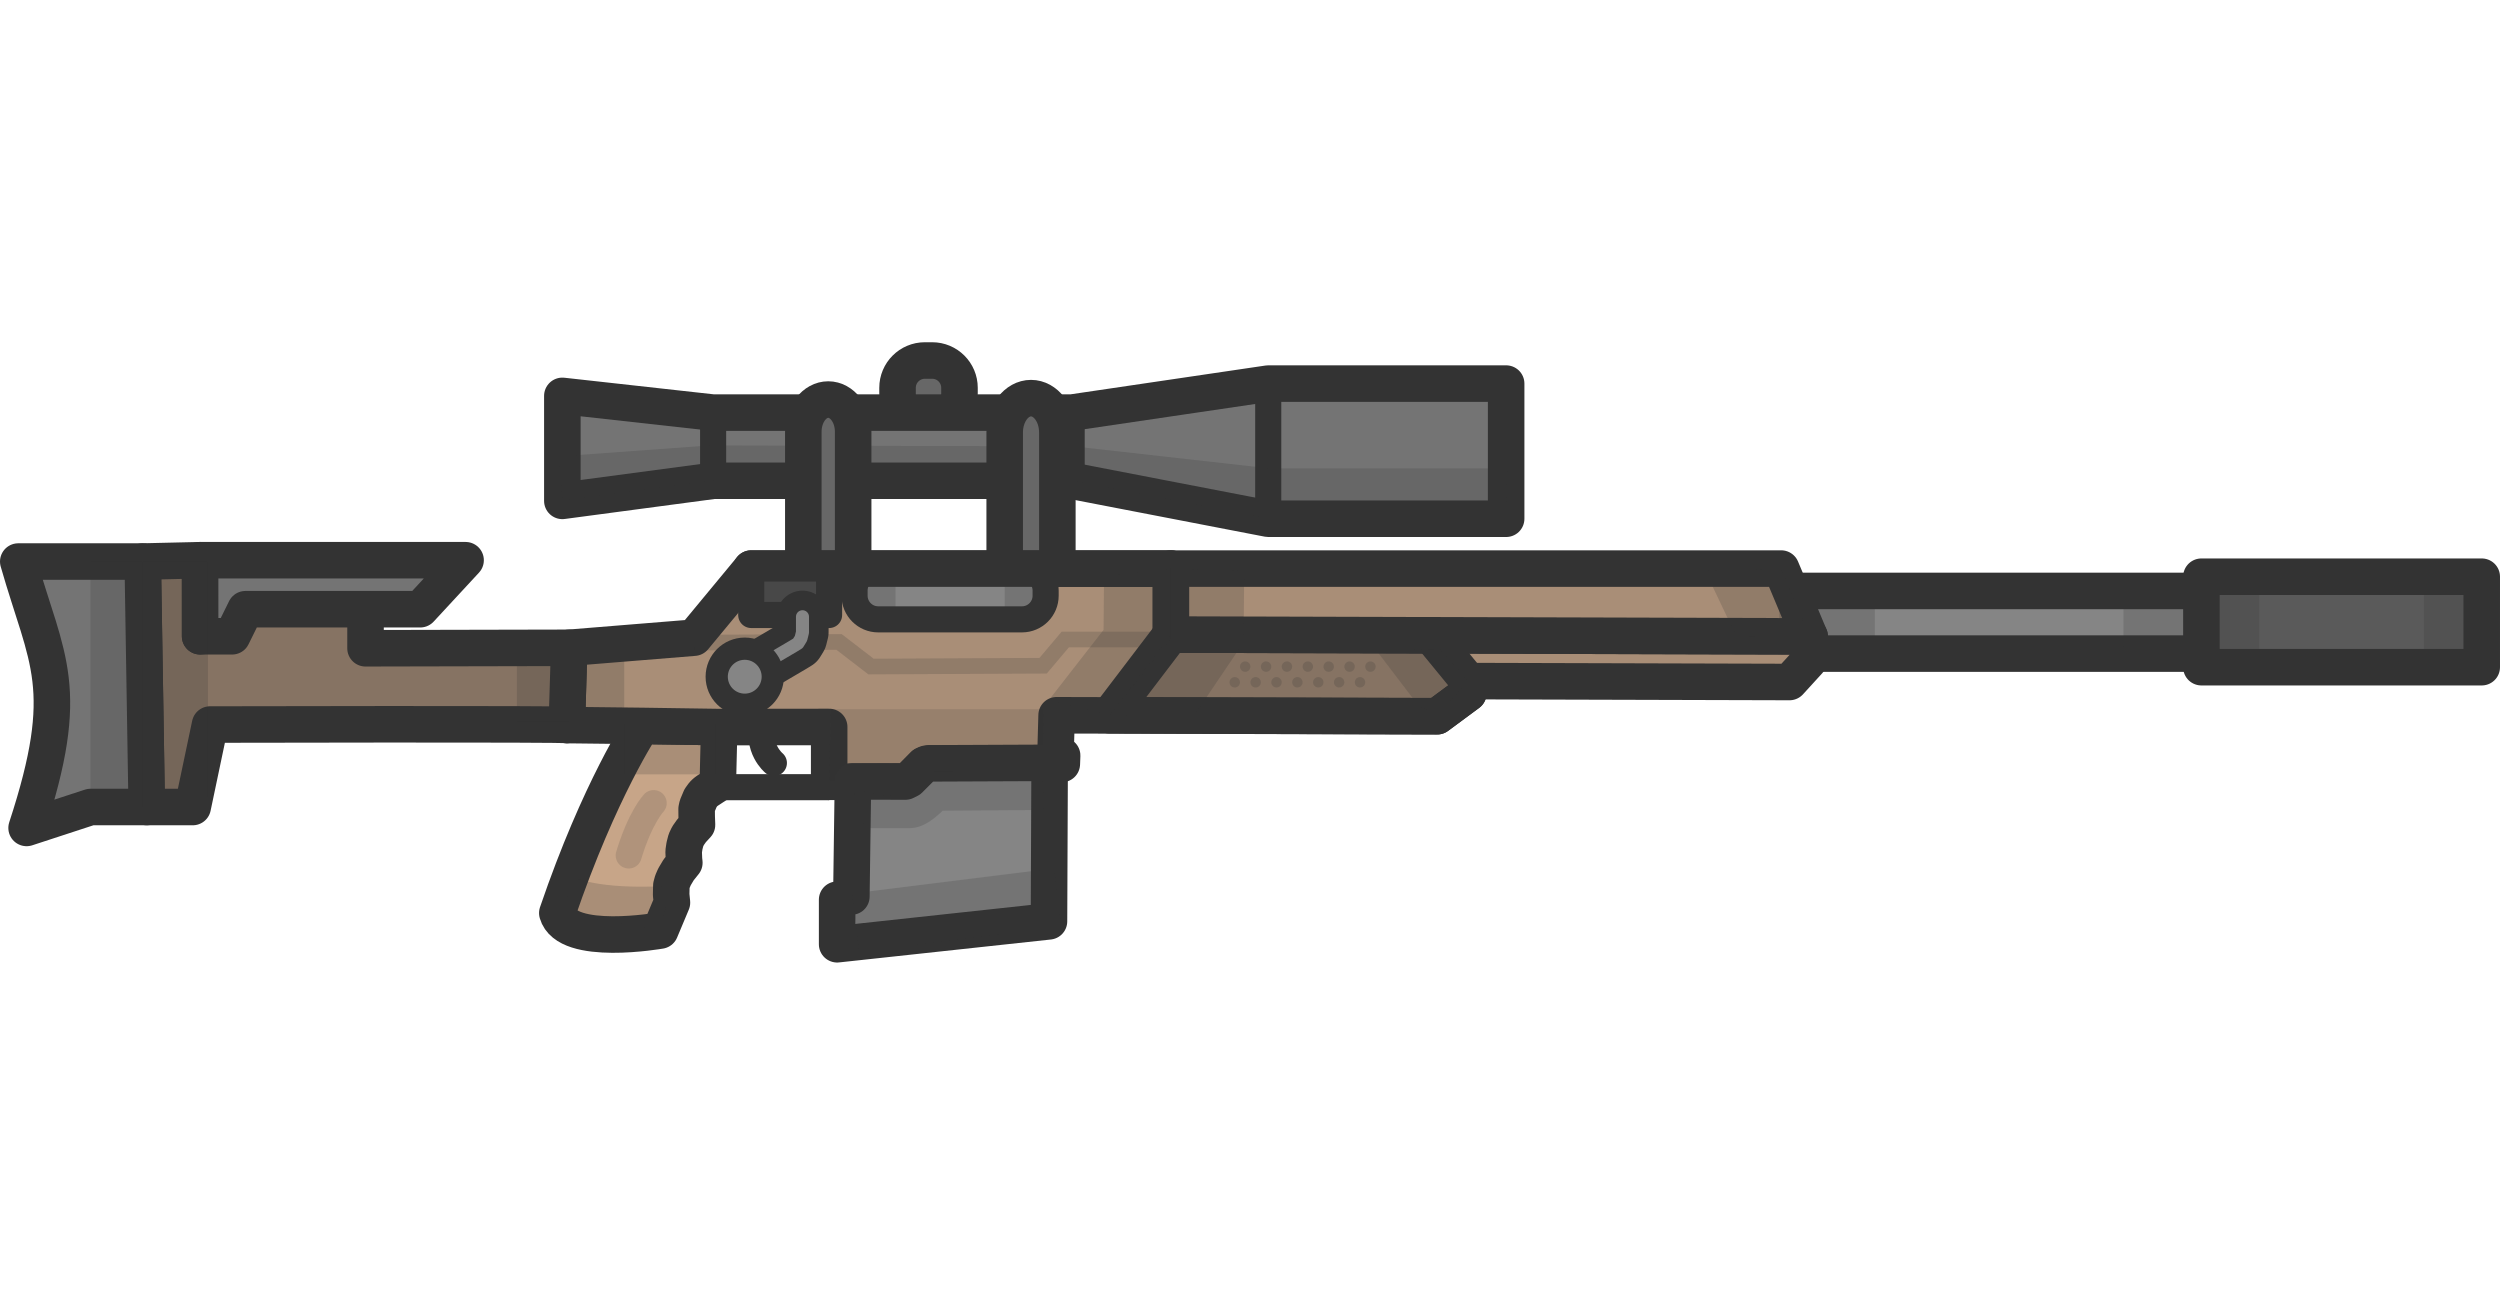
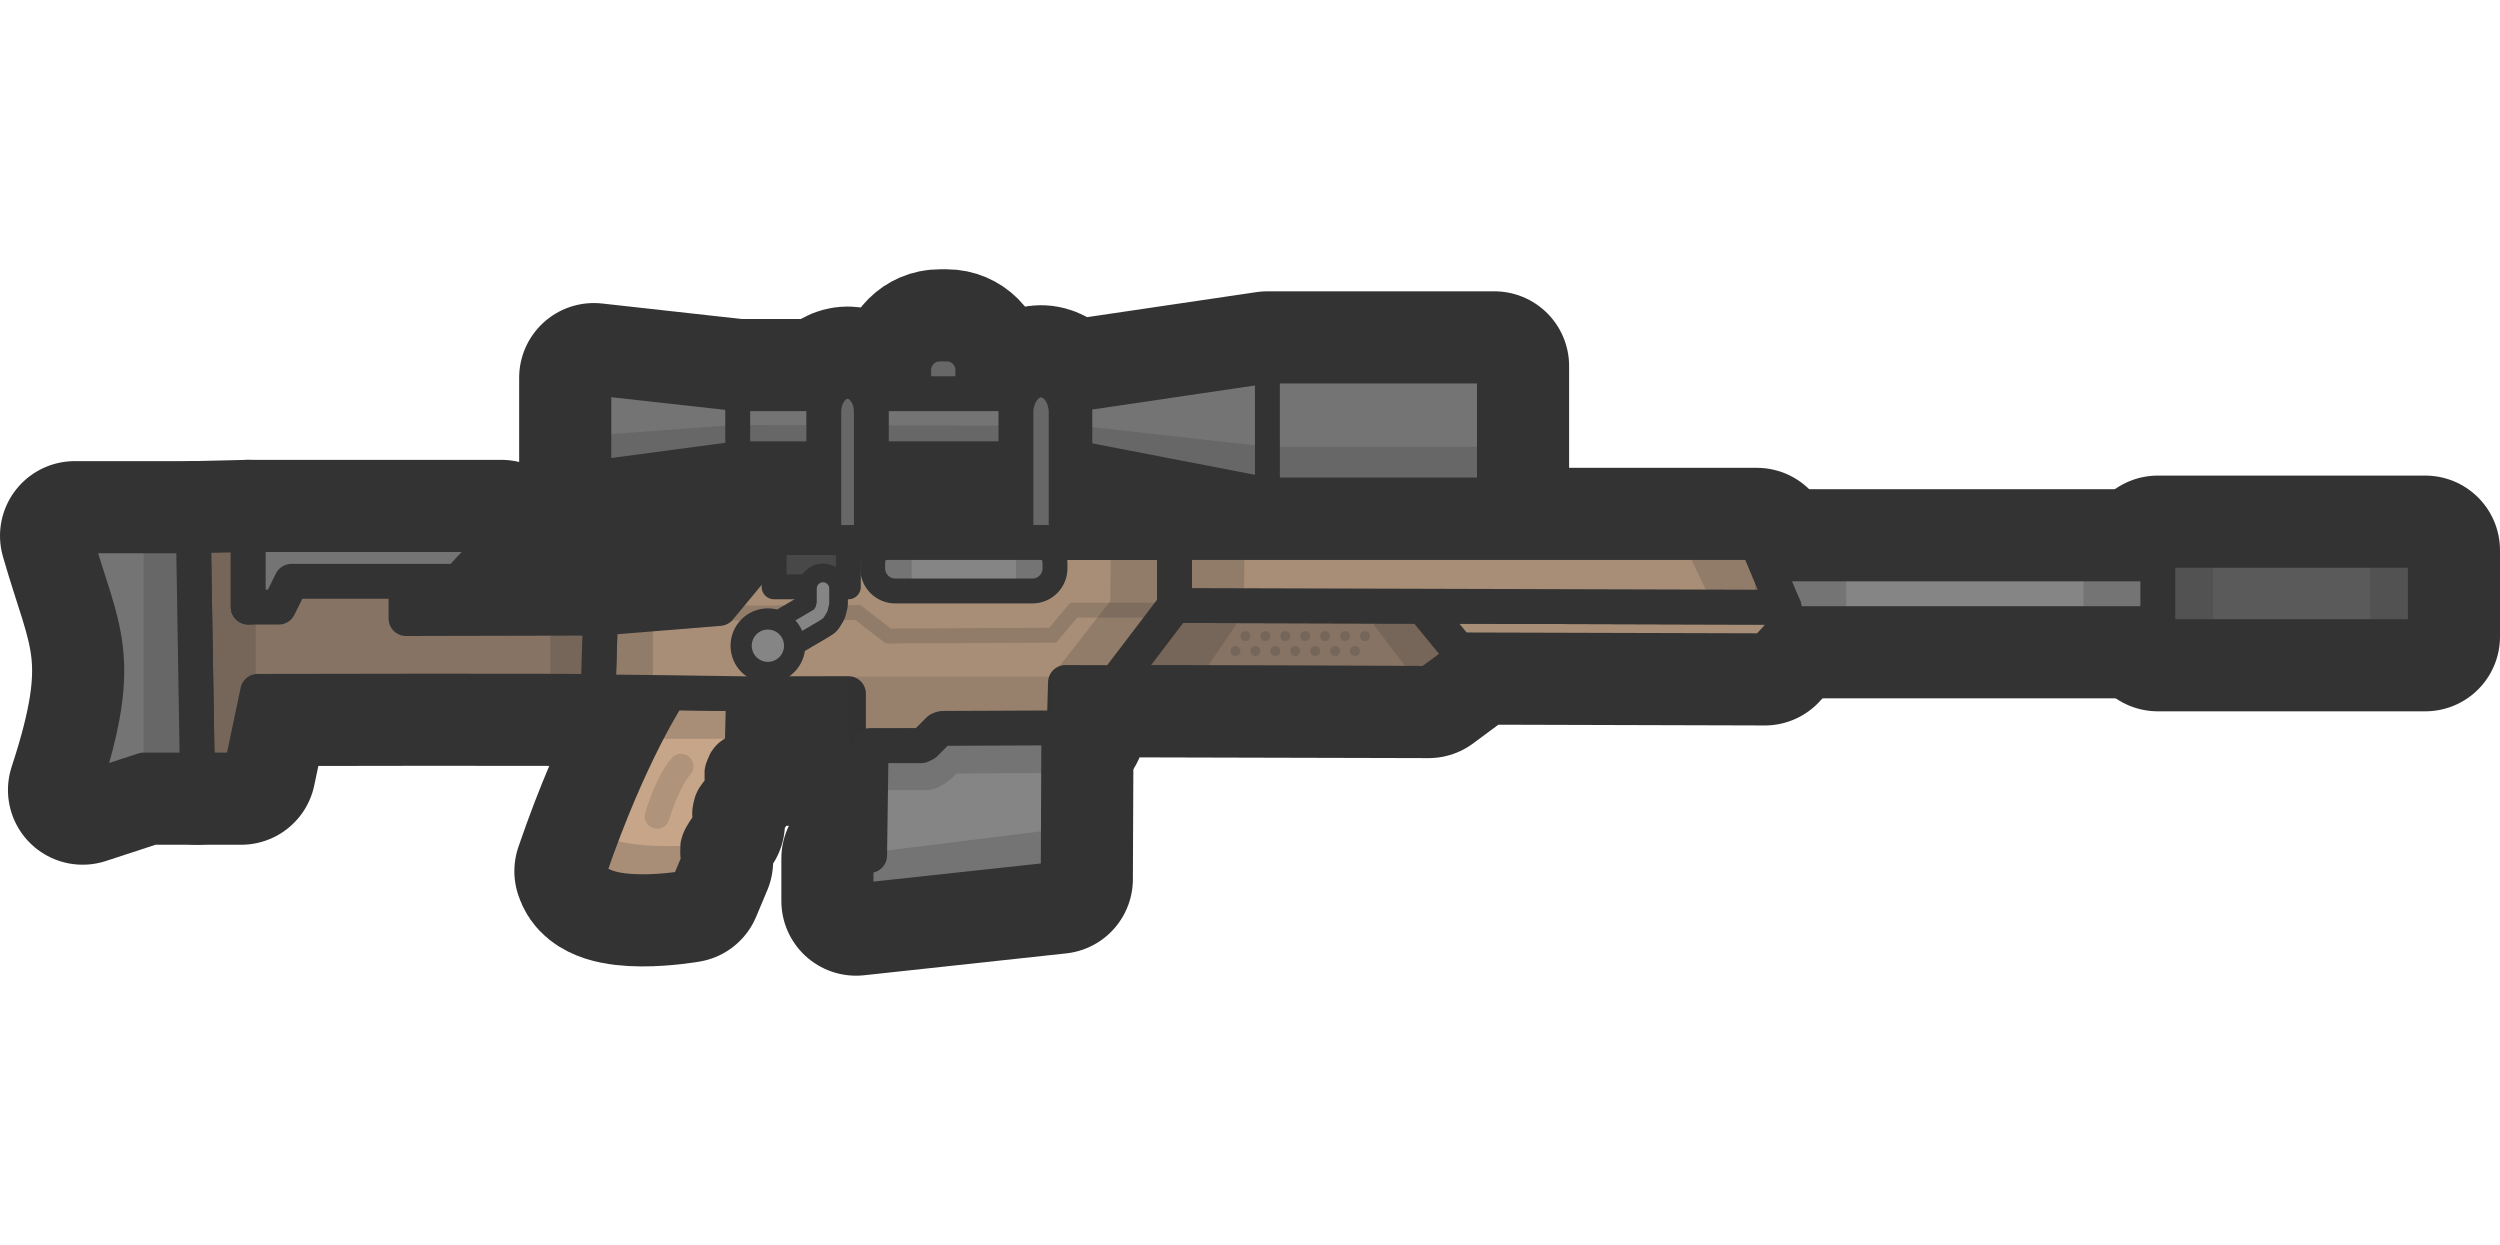
- <svg xmlns="http://www.w3.org/2000/svg" width="479.015mm" height="250mm" viewBox="0 0 479.015 250" version="1.1" id="svg16731">
+ <svg xmlns="http://www.w3.org/2000/svg" width="502.015mm" height="250mm" viewBox="0 0 502.015 250" version="1.1" id="svg16731">
  <defs id="defs16728" />
  <g id="layer1">
-     <g id="g8964" transform="translate(-7.413324,-0.2704644)">
-       <rect style="fill:#676767;fill-opacity:1;fill-rule:evenodd;stroke:#333333;stroke-width:7;stroke-linecap:round;stroke-linejoin:round;stroke-miterlimit:4;stroke-dasharray:none;stroke-dashoffset:188.976;stroke-opacity:1" id="rect51624" width="11.871" height="11.522" x="179.387" y="69.345" ry="5.237" />
-       <path style="fill:#747474;fill-opacity:1;stroke:#333333;stroke-width:7;stroke-linecap:butt;stroke-linejoin:round;stroke-miterlimit:4;stroke-dasharray:none;stroke-opacity:1" d="m 115.162,96.24 28.891,-3.852 h 68.697 l 37.666,7.276 h 45.584 v -25.895 h -45.584 l -37.666,5.564 H 144.053 L 115.162,76.123 Z" id="path47937" />
-       <path style="fill:none;stroke:#333333;stroke-width:5;stroke-linecap:butt;stroke-linejoin:miter;stroke-miterlimit:4;stroke-dasharray:none;stroke-opacity:1" d="M 144.053,92.388 V 79.333" id="path50700" />
-       <path style="fill:none;stroke:#333333;stroke-width:5;stroke-linecap:butt;stroke-linejoin:miter;stroke-miterlimit:4;stroke-dasharray:none;stroke-opacity:1" d="M 212.75,79.333 V 92.388" id="path50801" />
-       <path style="fill:none;stroke:#333333;stroke-width:5;stroke-linecap:butt;stroke-linejoin:miter;stroke-miterlimit:4;stroke-dasharray:none;stroke-opacity:1" d="M 250.416,73.769 V 99.664" id="path50902" />
-       <path style="fill:#333333;fill-opacity:0.2;stroke:#000000;stroke-width:0;stroke-linecap:butt;stroke-linejoin:miter;stroke-miterlimit:4;stroke-dasharray:none;stroke-opacity:1" d="M 296,99.664 296.226,90 H 250.518 l -37.446,-4.209 -69.618,-0.176 -29.007,2.11 0.715,8.515 28.891,-3.852 h 68.697 l 37.666,7.276 z" id="path51322" />
-       <rect style="fill:#676767;fill-opacity:1;fill-rule:evenodd;stroke:#333333;stroke-width:7;stroke-linecap:round;stroke-linejoin:round;stroke-miterlimit:4;stroke-dasharray:none;stroke-dashoffset:188.976;stroke-opacity:1" id="rect53215" width="9.552" height="39.62" x="161.333" y="76.826" ry="6.179" />
-       <rect style="fill:#676767;fill-opacity:1;fill-rule:evenodd;stroke:#333333;stroke-width:7;stroke-linecap:round;stroke-linejoin:round;stroke-miterlimit:4;stroke-dasharray:none;stroke-dashoffset:188.976;stroke-opacity:1" id="rect53215-8" width="10.09" height="42.148" x="199.918" y="76.557" ry="6.574" />
-       <rect style="fill:#858585;fill-opacity:1;fill-rule:evenodd;stroke:#333333;stroke-width:7;stroke-linecap:round;stroke-linejoin:round;stroke-miterlimit:4;stroke-dasharray:none;stroke-dashoffset:188.976;stroke-opacity:1" id="rect26675" width="133" height="12" x="348.333" y="113.5" />
-       <path style="fill:#c7a588;fill-opacity:1;stroke:#333333;stroke-width:7;stroke-linecap:butt;stroke-linejoin:round;stroke-miterlimit:4;stroke-dasharray:none;stroke-opacity:1" d="m 114.198,175.211 c 8.12,-23.776 16.241,-35.847 16.241,-35.847 l 14.778,0.219 -0.267,10.889 -2.001,1.315 -0.424,0.321 -0.365,0.365 -0.526,0.73 -0.614,1.461 -0.131,0.614 0.015,1.49 0.058,1.549 -1.023,1.11 -0.701,0.993 -0.394,0.833 -0.278,1.081 -0.161,1.081 0.058,1.505 0.073,0.657 -1.096,1.373 -0.794,1.334 -0.374,0.86 -0.224,0.823 -0.037,1.72 0.15,1.533 -2.244,5.348 c 0,0 -17.906,3.162 -19.719,-3.358 z" id="path16837" />
-       <path style="fill:#a98e77;fill-opacity:1;stroke:#333333;stroke-width:7;stroke-linecap:butt;stroke-linejoin:round;stroke-miterlimit:4;stroke-dasharray:none;stroke-opacity:1" d="m 130.439,139.364 -14.417,-0.168 0.449,-14.802 23.922,-1.944 10.961,-13.238 h 80.418 v 12.642 l 122.382,0.351 -0.176,4.704 -3.687,4.038 -61.538,-0.176 4.6e-4,2.317 -5.968,4.417 -72.919,-0.186 -0.186,6.602 1.243,1.119 -0.062,1.616 -25.301,-0.124 -0.622,0.062 -0.497,0.249 -1.989,2.051 -0.808,0.746 -0.746,0.373 -14.609,0.062 V 139.559 l -21.072,0.025 z" id="path17129" />
-       <path style="fill:#333333;fill-opacity:0.3;stroke:#333333;stroke-width:7;stroke-linecap:butt;stroke-linejoin:round;stroke-miterlimit:4;stroke-dasharray:none;stroke-opacity:1" d="M 231.771,121.855 220,137.321 l 62.785,0.186 5.968,-4.417 v -2.317 l -7.287,-8.886 z" id="path17706" />
-       <rect style="fill:#858585;fill-opacity:1;fill-rule:evenodd;stroke:#333333;stroke-width:5;stroke-linecap:round;stroke-linejoin:round;stroke-miterlimit:4;stroke-dasharray:none;stroke-dashoffset:188.976;stroke-opacity:1" id="rect18065" width="36.609" height="10.041" x="171.153" y="108.902" ry="4.534" />
-       <path style="fill:none;stroke:#333333;stroke-width:7;stroke-linecap:round;stroke-linejoin:round;stroke-miterlimit:4;stroke-dasharray:none;stroke-opacity:1" d="m 151.353,109.213 h 80.418" id="path18232" />
-       <path style="fill:none;stroke:#333333;stroke-width:5;stroke-linecap:butt;stroke-linejoin:miter;stroke-miterlimit:4;stroke-dasharray:none;stroke-opacity:1" d="M 144.95,151.1 166.289,151.1" id="path19237" />
-       <path style="fill:#333333;fill-opacity:0.15;stroke:#000000;stroke-width:0;stroke-linecap:butt;stroke-linejoin:miter;stroke-miterlimit:4;stroke-dasharray:none;stroke-opacity:1" d="m 166.568,136.17 40.8,10e-6 -0.157,10.503 -22.77,0.171 -3.543,3.17 -14.609,0.062 z" id="path20039" />
-       <rect style="fill:#484848;fill-opacity:1;fill-rule:evenodd;stroke:#333333;stroke-width:5;stroke-linecap:round;stroke-linejoin:round;stroke-miterlimit:4;stroke-dasharray:none;stroke-dashoffset:188.976;stroke-opacity:1" id="rect20292" width="14.918" height="8.895" x="151.353" y="109.213" ry="0" />
-       <path style="fill:none;stroke:#333333;stroke-width:3;stroke-linecap:butt;stroke-linejoin:miter;stroke-miterlimit:4;stroke-dasharray:none;stroke-opacity:0.2" d="m 140.393,123.395 27.79,-0.122 6.124,4.711 32.977,-0.157 4.24,-5.025 20.247,-0.002" id="path21055" />
-       <path style="fill:none;stroke:#333333;stroke-width:10;stroke-linecap:round;stroke-linejoin:round;stroke-miterlimit:4;stroke-dasharray:none;stroke-opacity:1" d="m 161.174,118.442 v 2.985 l -0.291,1.165 -0.582,0.946 -0.946,0.582 -8.299,4.877" id="path19643" />
-       <path style="fill:none;fill-opacity:1;stroke:#858585;stroke-width:2.5;stroke-linecap:round;stroke-linejoin:round;stroke-miterlimit:4;stroke-dasharray:none;stroke-opacity:1" d="m 161.174,118.442 v 2.985 l -0.291,1.165 -0.582,0.946 -0.946,0.582 -8.299,4.877" id="path19643-6" />
-       <ellipse style="fill:#858585;fill-opacity:1;fill-rule:evenodd;stroke:#333333;stroke-width:4.259;stroke-linecap:round;stroke-linejoin:round;stroke-miterlimit:4;stroke-dasharray:none;stroke-dashoffset:188.976;stroke-opacity:1" id="path20594" cx="150.11" cy="129.933" rx="5.371" ry="5.371" />
-       <path style="fill:#a98e77;fill-opacity:1;stroke:#333333;stroke-width:7;stroke-linecap:butt;stroke-linejoin:round;stroke-miterlimit:4;stroke-dasharray:none;stroke-opacity:1" d="m 231.771,109.213 116.928,-3.1e-4 5.454,12.994 -122.382,-0.351 z" id="path21545" />
-       <path style="fill:#858585;fill-opacity:1;stroke:#333333;stroke-width:7;stroke-linecap:butt;stroke-linejoin:round;stroke-miterlimit:4;stroke-dasharray:none;stroke-opacity:1" d="m 170.843,150 -0.303,22.055 -2.726,0.606 v 8.535 l 40.59,-4.392 0.127,-30.371 -22.971,0.101 -1.119,0.311 -2.797,2.797 -0.746,0.373 z" id="path24105" />
-       <rect style="fill:#333333;fill-opacity:0.2;fill-rule:evenodd;stroke:#333333;stroke-width:0;stroke-linecap:round;stroke-linejoin:round;stroke-miterlimit:4;stroke-dasharray:none;stroke-dashoffset:188.976;stroke-opacity:1" id="rect25521" width="10.554" height="14.534" x="116.47" y="124.395" />
-       <path style="fill:#333333;fill-opacity:0.2;stroke:#000000;stroke-width:0;stroke-linecap:butt;stroke-linejoin:miter;stroke-miterlimit:4;stroke-dasharray:none;stroke-opacity:1" d="m 231.771,109.213 v 12.642 L 220,137.321 l 16.191,0.088 9.498,-14.057 0.127,-13.804 z" id="path25600" />
-       <path style="fill:#333333;fill-opacity:0.2;stroke:#000000;stroke-width:0;stroke-linecap:butt;stroke-linejoin:miter;stroke-miterlimit:4;stroke-dasharray:none;stroke-opacity:1" d="m 279.124,135.383 -8.105,-10.638 12.284,-0.127 5.449,6.155 -5.967,6.734 z" id="path25635" />
-       <path style="fill:#333333;fill-opacity:0.2;stroke:#000000;stroke-width:0;stroke-linecap:butt;stroke-linejoin:miter;stroke-miterlimit:4;stroke-dasharray:none;stroke-opacity:1" d="m 348.699,109.213 5.454,12.994 -13.987,0.132 -6.079,-12.791 z" id="path25670" />
-       <circle style="fill:#333333;fill-opacity:0.2;fill-rule:evenodd;stroke:#333333;stroke-width:0;stroke-linecap:round;stroke-linejoin:round;stroke-miterlimit:4;stroke-dasharray:none;stroke-dashoffset:188.976;stroke-opacity:1" id="path25807" cx="246" cy="128" r="1" />
-       <circle style="fill:#333333;fill-opacity:0.2;fill-rule:evenodd;stroke:#333333;stroke-width:0;stroke-linecap:round;stroke-linejoin:round;stroke-miterlimit:4;stroke-dasharray:none;stroke-dashoffset:188.976;stroke-opacity:1" id="path25807-3" cx="250" cy="128" r="1" />
-       <circle style="fill:#333333;fill-opacity:0.2;fill-rule:evenodd;stroke:#333333;stroke-width:0;stroke-linecap:round;stroke-linejoin:round;stroke-miterlimit:4;stroke-dasharray:none;stroke-dashoffset:188.976;stroke-opacity:1" id="path25807-3-9" cx="254" cy="128" r="1" />
-       <circle style="fill:#333333;fill-opacity:0.2;fill-rule:evenodd;stroke:#333333;stroke-width:0;stroke-linecap:round;stroke-linejoin:round;stroke-miterlimit:4;stroke-dasharray:none;stroke-dashoffset:188.976;stroke-opacity:1" id="path25807-34" cx="258" cy="128" r="1" />
-       <circle style="fill:#333333;fill-opacity:0.2;fill-rule:evenodd;stroke:#333333;stroke-width:0;stroke-linecap:round;stroke-linejoin:round;stroke-miterlimit:4;stroke-dasharray:none;stroke-dashoffset:188.976;stroke-opacity:1" id="path25807-3-5" cx="262" cy="128" r="1" />
-       <circle style="fill:#333333;fill-opacity:0.2;fill-rule:evenodd;stroke:#333333;stroke-width:0;stroke-linecap:round;stroke-linejoin:round;stroke-miterlimit:4;stroke-dasharray:none;stroke-dashoffset:188.976;stroke-opacity:1" id="path25807-3-9-4" cx="266" cy="128" r="1" />
-       <circle style="fill:#333333;fill-opacity:0.2;fill-rule:evenodd;stroke:#333333;stroke-width:0;stroke-linecap:round;stroke-linejoin:round;stroke-miterlimit:4;stroke-dasharray:none;stroke-dashoffset:188.976;stroke-opacity:1" id="path25807-3-5-2" cx="270" cy="128" r="1" />
-       <circle style="fill:#333333;fill-opacity:0.2;fill-rule:evenodd;stroke:#333333;stroke-width:0;stroke-linecap:round;stroke-linejoin:round;stroke-miterlimit:4;stroke-dasharray:none;stroke-dashoffset:188.976;stroke-opacity:1" id="path25807-3-5-2-59" cx="268" cy="131" r="1" />
-       <circle style="fill:#333333;fill-opacity:0.2;fill-rule:evenodd;stroke:#333333;stroke-width:0;stroke-linecap:round;stroke-linejoin:round;stroke-miterlimit:4;stroke-dasharray:none;stroke-dashoffset:188.976;stroke-opacity:1" id="path25807-3-6" cx="244" cy="131" r="1" />
-       <circle style="fill:#333333;fill-opacity:0.2;fill-rule:evenodd;stroke:#333333;stroke-width:0;stroke-linecap:round;stroke-linejoin:round;stroke-miterlimit:4;stroke-dasharray:none;stroke-dashoffset:188.976;stroke-opacity:1" id="path25807-3-9-41" cx="248" cy="131" r="1" />
-       <circle style="fill:#333333;fill-opacity:0.2;fill-rule:evenodd;stroke:#333333;stroke-width:0;stroke-linecap:round;stroke-linejoin:round;stroke-miterlimit:4;stroke-dasharray:none;stroke-dashoffset:188.976;stroke-opacity:1" id="path25807-34-3" cx="252" cy="131" r="1" />
-       <circle style="fill:#333333;fill-opacity:0.2;fill-rule:evenodd;stroke:#333333;stroke-width:0;stroke-linecap:round;stroke-linejoin:round;stroke-miterlimit:4;stroke-dasharray:none;stroke-dashoffset:188.976;stroke-opacity:1" id="path25807-3-5-3" cx="256" cy="131" r="1" />
-       <circle style="fill:#333333;fill-opacity:0.2;fill-rule:evenodd;stroke:#333333;stroke-width:0;stroke-linecap:round;stroke-linejoin:round;stroke-miterlimit:4;stroke-dasharray:none;stroke-dashoffset:188.976;stroke-opacity:1" id="path25807-3-9-4-5" cx="260" cy="131" r="1" />
-       <circle style="fill:#333333;fill-opacity:0.2;fill-rule:evenodd;stroke:#333333;stroke-width:0;stroke-linecap:round;stroke-linejoin:round;stroke-miterlimit:4;stroke-dasharray:none;stroke-dashoffset:188.976;stroke-opacity:1" id="path25807-3-5-2-5" cx="264" cy="131" r="1" />
-       <path style="fill:#333333;fill-opacity:0.2;stroke:#000000;stroke-width:0;stroke-linecap:butt;stroke-linejoin:miter;stroke-miterlimit:4;stroke-dasharray:none;stroke-opacity:1" d="m 208.307,134.502 10.556,-13.547 0.088,-10.38 12.82,-1.362 V 122.8 L 220,137.321 Z" id="path26458" />
-       <rect style="fill:#5a5a5a;fill-opacity:1;fill-rule:evenodd;stroke:#333333;stroke-width:7;stroke-linecap:round;stroke-linejoin:round;stroke-miterlimit:4;stroke-dasharray:none;stroke-dashoffset:188.976;stroke-opacity:1" id="rect29902" width="53.713" height="17.335" x="429.215" y="110.772" />
-       <rect style="fill:#333333;fill-opacity:0.2;fill-rule:evenodd;stroke:#333333;stroke-width:0;stroke-linecap:round;stroke-linejoin:round;stroke-miterlimit:4;stroke-dasharray:none;stroke-dashoffset:188.976;stroke-opacity:1" id="rect30350" width="11.081" height="16.978" x="471.847" y="110.772" />
-       <rect style="fill:#333333;fill-opacity:0.2;fill-rule:evenodd;stroke:#333333;stroke-width:0;stroke-linecap:round;stroke-linejoin:round;stroke-miterlimit:4;stroke-dasharray:none;stroke-dashoffset:188.976;stroke-opacity:1" id="rect30350-0" width="11.081" height="16.978" x="429.215" y="110.772" />
-       <rect style="fill:#333333;fill-opacity:0.2;fill-rule:evenodd;stroke:#333333;stroke-width:0;stroke-linecap:round;stroke-linejoin:round;stroke-miterlimit:4;stroke-dasharray:none;stroke-dashoffset:188.976;stroke-opacity:1" id="rect30544" width="18.319" height="10.822" x="348.333" y="113.5" />
-       <rect style="fill:#333333;fill-opacity:0.2;fill-rule:evenodd;stroke:#333333;stroke-width:0;stroke-linecap:round;stroke-linejoin:round;stroke-miterlimit:4;stroke-dasharray:none;stroke-dashoffset:188.976;stroke-opacity:1" id="rect30546" width="14.255" height="9.744" x="414.287" y="114.398" />
-       <rect style="fill:#333333;fill-opacity:0.2;fill-rule:evenodd;stroke:#333333;stroke-width:0;stroke-linecap:round;stroke-linejoin:round;stroke-miterlimit:4;stroke-dasharray:none;stroke-dashoffset:188.976;stroke-opacity:1" id="rect30694" width="7.845" height="9.803" x="199.918" y="108.902" />
-       <rect style="fill:#333333;fill-opacity:0.2;fill-rule:evenodd;stroke:#333333;stroke-width:0;stroke-linecap:round;stroke-linejoin:round;stroke-miterlimit:4;stroke-dasharray:none;stroke-dashoffset:188.976;stroke-opacity:1" id="rect30694-0" width="7.845" height="9.803" x="171.153" y="108.902" />
-       <rect style="fill:#333333;fill-opacity:0.2;fill-rule:evenodd;stroke:#333333;stroke-width:0;stroke-linecap:round;stroke-linejoin:round;stroke-miterlimit:4;stroke-dasharray:none;stroke-dashoffset:188.976;stroke-opacity:1" id="rect30820" width="39.06" height="11.326" x="148.156" y="191.216" transform="rotate(-7.090226)" />
-       <path style="fill:#333333;fill-opacity:0.2;stroke:#000000;stroke-width:0;stroke-linecap:butt;stroke-linejoin:miter;stroke-miterlimit:4;stroke-dasharray:none;stroke-opacity:1" d="m 173.082,158.949 h 8.567 c 2.678,0.027 4.843,-1.887 6.389,-3.34 l 19.312,-0.145 -0.138,-7.387 -22.273,-0.077 -7.21,4.851 -6.885,-1.447 z" id="path30935" />
-       <path style="fill:#333333;fill-opacity:0.2;stroke:#000000;stroke-width:0;stroke-linecap:butt;stroke-linejoin:miter;stroke-miterlimit:4;stroke-dasharray:none;stroke-opacity:1" d="m 118.27,168.707 c 6.535,2.209 17.779,1.261 17.779,1.261 l -2.132,8.601 -19.719,-3.358 z" id="path33325" />
-       <rect style="fill:#333333;fill-opacity:0.2;fill-rule:evenodd;stroke:#858585;stroke-width:0;stroke-linecap:round;stroke-linejoin:round;stroke-miterlimit:4;stroke-dasharray:none;stroke-dashoffset:188.976;stroke-opacity:1" id="rect33472" width="17.569" height="9.714" x="127.024" y="138.929" />
-       <path style="fill:none;stroke:#333333;stroke-width:5;stroke-linecap:round;stroke-linejoin:miter;stroke-miterlimit:4;stroke-dasharray:none;stroke-opacity:0.15" d="m 127.878,164.182 c 2.216,-7.349 4.783,-10.032 4.783,-10.032" id="path33587" />
-       <path style="fill:#867363;fill-opacity:1;stroke:#333333;stroke-width:7;stroke-linecap:butt;stroke-linejoin:round;stroke-miterlimit:4;stroke-dasharray:none;stroke-opacity:1" d="m 116.022,139.196 c 0.449,-0.268 -68.36,-0.098 -68.36,-0.098 l -3.323,15.803 h -8.808 l -0.767,-47.033 10.991,-0.256 3.64e-4,14.57 6.134,-0.754 2.556,-4.857 23.005,-1.3e-4 v 7.912 l 39.02,-0.089 z" id="path41949" />
-       <path style="fill:#747474;fill-opacity:1;stroke:#333333;stroke-width:7;stroke-linecap:butt;stroke-linejoin:round;stroke-miterlimit:4;stroke-dasharray:none;stroke-opacity:1" d="m 45.755,107.613 50.867,1.1e-4 -8.691,9.387 -10.48,-1e-4 -23.005,1.3e-4 -2.556,5.183 h -6.134 z" id="path43683" />
-       <path style="fill:#747474;fill-opacity:1;stroke:#333333;stroke-width:7;stroke-linecap:butt;stroke-linejoin:round;stroke-miterlimit:4;stroke-dasharray:none;stroke-opacity:1" d="m 35.53,154.901 -10.776,-2e-4 -12.244,4.007 c 8.878,-27.071 3.879,-31.874 -1.597,-51.04 l 23.85,5e-4 z" id="path46394" />
-       <rect style="fill:#333333;fill-opacity:0.2;fill-rule:evenodd;stroke:#333333;stroke-width:0;stroke-linecap:round;stroke-linejoin:round;stroke-miterlimit:4;stroke-dasharray:none;stroke-dashoffset:188.976;stroke-opacity:1" id="rect47190" width="10.018" height="14.108" x="106.452" y="124.395" />
-       <rect style="fill:#333333;fill-opacity:0.2;fill-rule:evenodd;stroke:#333333;stroke-width:0;stroke-linecap:round;stroke-linejoin:round;stroke-miterlimit:4;stroke-dasharray:none;stroke-dashoffset:188.976;stroke-opacity:1" id="rect47414" width="12.494" height="45.187" x="34.763" y="107.868" />
-       <rect style="fill:#333333;fill-opacity:0.2;fill-rule:evenodd;stroke:#333333;stroke-width:0;stroke-linecap:round;stroke-linejoin:round;stroke-miterlimit:4;stroke-dasharray:none;stroke-dashoffset:188.976;stroke-opacity:1" id="rect47518" width="10.009" height="47.033" x="24.754" y="107.868" />
-       <path style="fill:none;stroke:#333333;stroke-width:5;stroke-linecap:round;stroke-linejoin:miter;stroke-miterlimit:4;stroke-dasharray:none;stroke-opacity:1" d="m 153.665,138.529 c -1.477,5.076 2.03,7.937 2.03,7.937" id="path53576" />
+     <g id="g1" transform="translate(19.54672,-238.3602)">
+       <rect style="fill:none;fill-opacity:1;fill-rule:evenodd;stroke:#333333;stroke-width:30;stroke-linecap:round;stroke-linejoin:round;stroke-miterlimit:4;stroke-dasharray:none;stroke-dashoffset:188.976;stroke-opacity:1" id="rect51624-6" width="11.871" height="11.522" x="163.927" y="307.435" ry="5.237" />
+       <path style="fill:none;fill-opacity:1;stroke:#333333;stroke-width:30;stroke-linecap:butt;stroke-linejoin:round;stroke-miterlimit:4;stroke-dasharray:none;stroke-opacity:1" d="m 99.702,334.33 28.891,-3.852 h 68.697 l 37.666,7.276 h 45.584 v -25.895 h -45.584 l -37.666,5.564 h -68.697 l -28.891,-3.21 z" id="path47937-6" />
+       <rect style="fill:none;fill-opacity:1;fill-rule:evenodd;stroke:#333333;stroke-width:30;stroke-linecap:round;stroke-linejoin:round;stroke-miterlimit:4;stroke-dasharray:none;stroke-dashoffset:188.976;stroke-opacity:1" id="rect53215-4" width="9.552" height="39.62" x="145.872" y="314.916" ry="6.179" />
+       <rect style="fill:none;fill-opacity:1;fill-rule:evenodd;stroke:#333333;stroke-width:30;stroke-linecap:round;stroke-linejoin:round;stroke-miterlimit:4;stroke-dasharray:none;stroke-dashoffset:188.976;stroke-opacity:1" id="rect53215-8-0" width="10.09" height="42.148" x="184.458" y="314.647" ry="6.574" />
+       <rect style="fill:none;fill-opacity:1;fill-rule:evenodd;stroke:#333333;stroke-width:30;stroke-linecap:round;stroke-linejoin:round;stroke-miterlimit:4;stroke-dasharray:none;stroke-dashoffset:188.976;stroke-opacity:1" id="rect26675-8" width="133" height="12" x="332.872" y="351.59" />
+       <path style="fill:none;fill-opacity:1;stroke:#333333;stroke-width:30;stroke-linecap:butt;stroke-linejoin:round;stroke-miterlimit:4;stroke-dasharray:none;stroke-opacity:1" d="m 98.738,413.301 c 8.12,-23.776 16.241,-35.847 16.241,-35.847 l 14.778,0.219 -0.267,10.889 -2.001,1.315 -0.424,0.321 -0.365,0.365 -0.526,0.73 -0.614,1.461 -0.131,0.614 0.015,1.49 0.058,1.549 -1.023,1.11 -0.701,0.993 -0.394,0.833 -0.278,1.081 -0.161,1.081 0.058,1.505 0.073,0.657 -1.096,1.373 -0.794,1.334 -0.374,0.86 -0.224,0.823 -0.037,1.72 0.15,1.533 -2.244,5.348 c 0,0 -17.906,3.162 -19.719,-3.358 z" id="path16837-2" />
+       <path style="fill:none;fill-opacity:1;stroke:#333333;stroke-width:30;stroke-linecap:butt;stroke-linejoin:round;stroke-miterlimit:4;stroke-dasharray:none;stroke-opacity:1" d="m 114.979,377.454 -14.417,-0.168 0.449,-14.802 23.922,-1.944 10.961,-13.238 h 80.418 v 12.642 l 122.382,0.351 -0.176,4.704 -3.687,4.038 -61.538,-0.176 4.6e-4,2.317 -5.968,4.417 -72.919,-0.186 -0.186,6.602 1.243,1.119 -0.062,1.616 -25.301,-0.124 -0.622,0.062 -0.497,0.249 -1.989,2.051 -0.808,0.746 -0.746,0.373 -14.609,0.062 v -10.519 l -21.072,0.025 z" id="path17129-0" />
+       <path style="fill:none;stroke:#333333;stroke-width:30;stroke-linecap:butt;stroke-linejoin:miter;stroke-miterlimit:4;stroke-dasharray:none;stroke-opacity:1" d="m 129.49,389.19 21.339,-4.6e-4" id="path19237-6" />
+       <path style="fill:none;fill-opacity:1;stroke:#333333;stroke-width:30;stroke-linecap:butt;stroke-linejoin:round;stroke-miterlimit:4;stroke-dasharray:none;stroke-opacity:1" d="m 216.311,347.303 116.928,-3.1e-4 5.454,12.994 -122.382,-0.351 z" id="path21545-0" />
+       <path style="fill:none;fill-opacity:1;stroke:#333333;stroke-width:30;stroke-linecap:butt;stroke-linejoin:round;stroke-miterlimit:4;stroke-dasharray:none;stroke-opacity:1" d="m 155.383,388.09 -0.303,22.055 -2.726,0.606 v 8.535 l 40.59,-4.392 0.127,-30.371 -22.971,0.101 -1.119,0.311 -2.797,2.797 -0.746,0.373 z" id="path24105-7" />
+       <rect style="fill:none;fill-opacity:1;fill-rule:evenodd;stroke:#333333;stroke-width:30;stroke-linecap:round;stroke-linejoin:round;stroke-miterlimit:4;stroke-dasharray:none;stroke-dashoffset:188.976;stroke-opacity:1" id="rect29902-2" width="53.713" height="17.335" x="413.755" y="348.862" />
+       <path style="fill:none;fill-opacity:1;stroke:#333333;stroke-width:30;stroke-linecap:butt;stroke-linejoin:round;stroke-miterlimit:4;stroke-dasharray:none;stroke-opacity:1" d="m 100.562,377.286 c 0.449,-0.268 -68.36,-0.098 -68.36,-0.098 l -3.323,15.803 h -8.808 l -0.767,-47.033 10.991,-0.256 3.64e-4,14.57 6.134,-0.754 2.556,-4.857 23.005,-1.3e-4 v 7.912 l 39.02,-0.089 z" id="path41949-9" />
+       <path style="fill:none;fill-opacity:1;stroke:#333333;stroke-width:30;stroke-linecap:butt;stroke-linejoin:round;stroke-miterlimit:4;stroke-dasharray:none;stroke-opacity:1" d="m 30.294,345.703 50.867,1.1e-4 -8.691,9.387 -10.48,-10e-5 -23.005,1.3e-4 -2.556,5.183 H 30.295 Z" id="path43683-8" />
+       <path style="fill:none;fill-opacity:1;stroke:#333333;stroke-width:30;stroke-linecap:butt;stroke-linejoin:round;stroke-miterlimit:4;stroke-dasharray:none;stroke-opacity:1" d="m 20.07,392.991 -10.776,-2e-4 -12.244,4.007 c 8.878,-27.071 3.879,-31.874 -1.597,-51.04 l 23.85,5e-4 z" id="path46394-1" />
+     </g>
+     <g id="g2" transform="translate(11.5)">
+       <rect style="fill:#676767;fill-opacity:1;fill-rule:evenodd;stroke:#333333;stroke-width:7;stroke-linecap:round;stroke-linejoin:round;stroke-miterlimit:4;stroke-dasharray:none;stroke-dashoffset:188.976;stroke-opacity:1" id="rect51624" width="11.871" height="11.522" x="171.973" y="69.074" ry="5.237" />
+       <path style="fill:#747474;fill-opacity:1;stroke:#333333;stroke-width:7;stroke-linecap:butt;stroke-linejoin:round;stroke-miterlimit:4;stroke-dasharray:none;stroke-opacity:1" d="m 107.749,95.97 28.891,-3.852 h 68.697 l 37.666,7.276 H 288.587 V 73.499 h -45.584 l -37.666,5.564 h -68.697 l -28.891,-3.21 z" id="path47937" />
+       <path style="fill:none;stroke:#333333;stroke-width:5;stroke-linecap:butt;stroke-linejoin:miter;stroke-miterlimit:4;stroke-dasharray:none;stroke-opacity:1" d="M 136.64,92.117 V 79.063" id="path50700" />
+       <path style="fill:none;stroke:#333333;stroke-width:5;stroke-linecap:butt;stroke-linejoin:miter;stroke-miterlimit:4;stroke-dasharray:none;stroke-opacity:1" d="M 205.337,79.063 V 92.117" id="path50801" />
+       <path style="fill:none;stroke:#333333;stroke-width:5;stroke-linecap:butt;stroke-linejoin:miter;stroke-miterlimit:4;stroke-dasharray:none;stroke-opacity:1" d="M 243.003,73.499 V 99.394" id="path50902" />
+       <path style="fill:#333333;fill-opacity:0.2;stroke:#000000;stroke-width:0;stroke-linecap:butt;stroke-linejoin:miter;stroke-miterlimit:4;stroke-dasharray:none;stroke-opacity:1" d="m 288.587,99.394 0.226,-9.664 h -45.709 l -37.446,-4.209 -69.618,-0.176 -29.007,2.11 0.715,8.515 28.891,-3.852 h 68.697 l 37.666,7.276 z" id="path51322" />
+       <rect style="fill:#676767;fill-opacity:1;fill-rule:evenodd;stroke:#333333;stroke-width:7;stroke-linecap:round;stroke-linejoin:round;stroke-miterlimit:4;stroke-dasharray:none;stroke-dashoffset:188.976;stroke-opacity:1" id="rect53215" width="9.552" height="39.62" x="153.919" y="76.555" ry="6.179" />
+       <rect style="fill:#676767;fill-opacity:1;fill-rule:evenodd;stroke:#333333;stroke-width:7;stroke-linecap:round;stroke-linejoin:round;stroke-miterlimit:4;stroke-dasharray:none;stroke-dashoffset:188.976;stroke-opacity:1" id="rect53215-8" width="10.09" height="42.148" x="192.504" y="76.286" ry="6.574" />
+       <rect style="fill:#858585;fill-opacity:1;fill-rule:evenodd;stroke:#333333;stroke-width:7;stroke-linecap:round;stroke-linejoin:round;stroke-miterlimit:4;stroke-dasharray:none;stroke-dashoffset:188.976;stroke-opacity:1" id="rect26675" width="133" height="12" x="340.919" y="113.23" />
+       <path style="fill:#c7a588;fill-opacity:1;stroke:#333333;stroke-width:7;stroke-linecap:butt;stroke-linejoin:round;stroke-miterlimit:4;stroke-dasharray:none;stroke-opacity:1" d="m 106.785,174.941 c 8.12,-23.776 16.241,-35.847 16.241,-35.847 l 14.778,0.219 -0.267,10.889 -2.001,1.315 -0.424,0.321 -0.365,0.365 -0.526,0.73 -0.614,1.461 -0.131,0.614 0.015,1.49 0.058,1.549 -1.023,1.11 -0.701,0.993 -0.394,0.833 -0.278,1.081 -0.161,1.081 0.058,1.505 0.073,0.657 -1.096,1.373 -0.794,1.334 -0.374,0.86 -0.224,0.823 -0.037,1.72 0.15,1.533 -2.244,5.348 c 0,0 -17.906,3.162 -19.719,-3.358 z" id="path16837" />
+       <path style="fill:#a98e77;fill-opacity:1;stroke:#333333;stroke-width:7;stroke-linecap:butt;stroke-linejoin:round;stroke-miterlimit:4;stroke-dasharray:none;stroke-opacity:1" d="m 123.026,139.094 -14.417,-0.168 0.449,-14.802 23.922,-1.944 10.961,-13.238 h 80.418 v 12.642 l 122.382,0.351 -0.176,4.704 -3.687,4.038 -61.538,-0.176 4.6e-4,2.317 -5.968,4.417 -72.919,-0.186 -0.186,6.602 1.243,1.119 -0.062,1.616 -25.301,-0.124 -0.622,0.062 -0.497,0.249 -1.989,2.051 -0.808,0.746 -0.746,0.373 -14.609,0.062 v -10.519 l -21.072,0.025 z" id="path17129" />
+       <path style="fill:#333333;fill-opacity:0.3;stroke:#333333;stroke-width:7;stroke-linecap:butt;stroke-linejoin:round;stroke-miterlimit:4;stroke-dasharray:none;stroke-opacity:1" d="m 224.358,121.585 -11.771,15.465 62.785,0.186 5.968,-4.417 v -2.317 l -7.287,-8.886 z" id="path17706" />
+       <rect style="fill:#858585;fill-opacity:1;fill-rule:evenodd;stroke:#333333;stroke-width:5;stroke-linecap:round;stroke-linejoin:round;stroke-miterlimit:4;stroke-dasharray:none;stroke-dashoffset:188.976;stroke-opacity:1" id="rect18065" width="36.609" height="10.041" x="163.74" y="108.631" ry="4.534" />
+       <path style="fill:none;stroke:#333333;stroke-width:7;stroke-linecap:round;stroke-linejoin:round;stroke-miterlimit:4;stroke-dasharray:none;stroke-opacity:1" d="m 143.94,108.943 h 80.418" id="path18232" />
+       <path style="fill:none;stroke:#333333;stroke-width:5;stroke-linecap:butt;stroke-linejoin:miter;stroke-miterlimit:4;stroke-dasharray:none;stroke-opacity:1" d="m 137.537,150.83 21.339,-4.6e-4" id="path19237" />
+       <path style="fill:#333333;fill-opacity:0.15;stroke:#000000;stroke-width:0;stroke-linecap:butt;stroke-linejoin:miter;stroke-miterlimit:4;stroke-dasharray:none;stroke-opacity:1" d="m 159.155,135.9 40.8,1e-5 -0.157,10.503 -22.77,0.171 -3.543,3.17 -14.609,0.062 z" id="path20039" />
+       <rect style="fill:#484848;fill-opacity:1;fill-rule:evenodd;stroke:#333333;stroke-width:5;stroke-linecap:round;stroke-linejoin:round;stroke-miterlimit:4;stroke-dasharray:none;stroke-dashoffset:188.976;stroke-opacity:1" id="rect20292" width="14.918" height="8.895" x="143.94" y="108.943" ry="0" />
+       <path style="fill:none;stroke:#333333;stroke-width:3;stroke-linecap:butt;stroke-linejoin:miter;stroke-miterlimit:4;stroke-dasharray:none;stroke-opacity:0.2" d="m 132.979,123.125 27.79,-0.122 6.124,4.711 32.977,-0.157 4.24,-5.025 20.247,-0.002" id="path21055" />
+       <path style="fill:none;stroke:#333333;stroke-width:10;stroke-linecap:round;stroke-linejoin:round;stroke-miterlimit:4;stroke-dasharray:none;stroke-opacity:1" d="m 153.761,118.172 v 2.985 l -0.291,1.165 -0.582,0.946 -0.946,0.582 -8.299,4.877" id="path19643" />
+       <path style="fill:none;fill-opacity:1;stroke:#858585;stroke-width:2.5;stroke-linecap:round;stroke-linejoin:round;stroke-miterlimit:4;stroke-dasharray:none;stroke-opacity:1" d="m 153.761,118.172 v 2.985 l -0.291,1.165 -0.582,0.946 -0.946,0.582 -8.299,4.877" id="path19643-6" />
+       <ellipse style="fill:#858585;fill-opacity:1;fill-rule:evenodd;stroke:#333333;stroke-width:4.259;stroke-linecap:round;stroke-linejoin:round;stroke-miterlimit:4;stroke-dasharray:none;stroke-dashoffset:188.976;stroke-opacity:1" id="path20594" cx="142.697" cy="129.663" rx="5.371" ry="5.371" />
+       <path style="fill:#a98e77;fill-opacity:1;stroke:#333333;stroke-width:7;stroke-linecap:butt;stroke-linejoin:round;stroke-miterlimit:4;stroke-dasharray:none;stroke-opacity:1" d="m 224.358,108.943 116.928,-3.1e-4 5.454,12.994 -122.382,-0.351 z" id="path21545" />
+       <path style="fill:#858585;fill-opacity:1;stroke:#333333;stroke-width:7;stroke-linecap:butt;stroke-linejoin:round;stroke-miterlimit:4;stroke-dasharray:none;stroke-opacity:1" d="m 163.43,149.73 -0.303,22.055 -2.726,0.606 v 8.535 l 40.59,-4.392 0.127,-30.371 -22.971,0.101 -1.119,0.311 -2.797,2.797 -0.746,0.373 z" id="path24105" />
+       <rect style="fill:#333333;fill-opacity:0.2;fill-rule:evenodd;stroke:#333333;stroke-width:0;stroke-linecap:round;stroke-linejoin:round;stroke-miterlimit:4;stroke-dasharray:none;stroke-dashoffset:188.976;stroke-opacity:1" id="rect25521" width="10.554" height="14.534" x="109.057" y="124.124" />
+       <path style="fill:#333333;fill-opacity:0.2;stroke:#000000;stroke-width:0;stroke-linecap:butt;stroke-linejoin:miter;stroke-miterlimit:4;stroke-dasharray:none;stroke-opacity:1" d="m 224.358,108.943 v 12.642 l -11.771,15.465 16.191,0.088 9.498,-14.057 0.127,-13.804 z" id="path25600" />
+       <path style="fill:#333333;fill-opacity:0.2;stroke:#000000;stroke-width:0;stroke-linecap:butt;stroke-linejoin:miter;stroke-miterlimit:4;stroke-dasharray:none;stroke-opacity:1" d="m 271.71,135.112 -8.105,-10.638 12.284,-0.127 5.449,6.155 -5.967,6.734 z" id="path25635" />
+       <path style="fill:#333333;fill-opacity:0.2;stroke:#000000;stroke-width:0;stroke-linecap:butt;stroke-linejoin:miter;stroke-miterlimit:4;stroke-dasharray:none;stroke-opacity:1" d="m 341.286,108.943 5.454,12.994 -13.987,0.132 -6.079,-12.791 z" id="path25670" />
+       <circle style="fill:#333333;fill-opacity:0.2;fill-rule:evenodd;stroke:#333333;stroke-width:0;stroke-linecap:round;stroke-linejoin:round;stroke-miterlimit:4;stroke-dasharray:none;stroke-dashoffset:188.976;stroke-opacity:1" id="path25807" cx="238.587" cy="127.73" r="1" />
+       <circle style="fill:#333333;fill-opacity:0.2;fill-rule:evenodd;stroke:#333333;stroke-width:0;stroke-linecap:round;stroke-linejoin:round;stroke-miterlimit:4;stroke-dasharray:none;stroke-dashoffset:188.976;stroke-opacity:1" id="path25807-3" cx="242.587" cy="127.73" r="1" />
+       <circle style="fill:#333333;fill-opacity:0.2;fill-rule:evenodd;stroke:#333333;stroke-width:0;stroke-linecap:round;stroke-linejoin:round;stroke-miterlimit:4;stroke-dasharray:none;stroke-dashoffset:188.976;stroke-opacity:1" id="path25807-3-9" cx="246.587" cy="127.73" r="1" />
+       <circle style="fill:#333333;fill-opacity:0.2;fill-rule:evenodd;stroke:#333333;stroke-width:0;stroke-linecap:round;stroke-linejoin:round;stroke-miterlimit:4;stroke-dasharray:none;stroke-dashoffset:188.976;stroke-opacity:1" id="path25807-34" cx="250.587" cy="127.73" r="1" />
+       <circle style="fill:#333333;fill-opacity:0.2;fill-rule:evenodd;stroke:#333333;stroke-width:0;stroke-linecap:round;stroke-linejoin:round;stroke-miterlimit:4;stroke-dasharray:none;stroke-dashoffset:188.976;stroke-opacity:1" id="path25807-3-5" cx="254.587" cy="127.73" r="1" />
+       <circle style="fill:#333333;fill-opacity:0.2;fill-rule:evenodd;stroke:#333333;stroke-width:0;stroke-linecap:round;stroke-linejoin:round;stroke-miterlimit:4;stroke-dasharray:none;stroke-dashoffset:188.976;stroke-opacity:1" id="path25807-3-9-4" cx="258.587" cy="127.73" r="1" />
+       <circle style="fill:#333333;fill-opacity:0.2;fill-rule:evenodd;stroke:#333333;stroke-width:0;stroke-linecap:round;stroke-linejoin:round;stroke-miterlimit:4;stroke-dasharray:none;stroke-dashoffset:188.976;stroke-opacity:1" id="path25807-3-5-2" cx="262.587" cy="127.73" r="1" />
+       <circle style="fill:#333333;fill-opacity:0.2;fill-rule:evenodd;stroke:#333333;stroke-width:0;stroke-linecap:round;stroke-linejoin:round;stroke-miterlimit:4;stroke-dasharray:none;stroke-dashoffset:188.976;stroke-opacity:1" id="path25807-3-5-2-59" cx="260.587" cy="130.73" r="1" />
+       <circle style="fill:#333333;fill-opacity:0.2;fill-rule:evenodd;stroke:#333333;stroke-width:0;stroke-linecap:round;stroke-linejoin:round;stroke-miterlimit:4;stroke-dasharray:none;stroke-dashoffset:188.976;stroke-opacity:1" id="path25807-3-6" cx="236.587" cy="130.73" r="1" />
+       <circle style="fill:#333333;fill-opacity:0.2;fill-rule:evenodd;stroke:#333333;stroke-width:0;stroke-linecap:round;stroke-linejoin:round;stroke-miterlimit:4;stroke-dasharray:none;stroke-dashoffset:188.976;stroke-opacity:1" id="path25807-3-9-41" cx="240.587" cy="130.73" r="1" />
+       <circle style="fill:#333333;fill-opacity:0.2;fill-rule:evenodd;stroke:#333333;stroke-width:0;stroke-linecap:round;stroke-linejoin:round;stroke-miterlimit:4;stroke-dasharray:none;stroke-dashoffset:188.976;stroke-opacity:1" id="path25807-34-3" cx="244.587" cy="130.73" r="1" />
+       <circle style="fill:#333333;fill-opacity:0.2;fill-rule:evenodd;stroke:#333333;stroke-width:0;stroke-linecap:round;stroke-linejoin:round;stroke-miterlimit:4;stroke-dasharray:none;stroke-dashoffset:188.976;stroke-opacity:1" id="path25807-3-5-3" cx="248.587" cy="130.73" r="1" />
+       <circle style="fill:#333333;fill-opacity:0.2;fill-rule:evenodd;stroke:#333333;stroke-width:0;stroke-linecap:round;stroke-linejoin:round;stroke-miterlimit:4;stroke-dasharray:none;stroke-dashoffset:188.976;stroke-opacity:1" id="path25807-3-9-4-5" cx="252.587" cy="130.73" r="1" />
+       <circle style="fill:#333333;fill-opacity:0.2;fill-rule:evenodd;stroke:#333333;stroke-width:0;stroke-linecap:round;stroke-linejoin:round;stroke-miterlimit:4;stroke-dasharray:none;stroke-dashoffset:188.976;stroke-opacity:1" id="path25807-3-5-2-5" cx="256.587" cy="130.73" r="1" />
+       <path style="fill:#333333;fill-opacity:0.2;stroke:#000000;stroke-width:0;stroke-linecap:butt;stroke-linejoin:miter;stroke-miterlimit:4;stroke-dasharray:none;stroke-opacity:1" d="m 200.894,134.232 10.556,-13.547 0.088,-10.38 12.82,-1.362 v 13.587 l -11.771,14.521 z" id="path26458" />
+       <rect style="fill:#5a5a5a;fill-opacity:1;fill-rule:evenodd;stroke:#333333;stroke-width:7;stroke-linecap:round;stroke-linejoin:round;stroke-miterlimit:4;stroke-dasharray:none;stroke-dashoffset:188.976;stroke-opacity:1" id="rect29902" width="53.713" height="17.335" x="421.802" y="110.502" />
+       <rect style="fill:#333333;fill-opacity:0.2;fill-rule:evenodd;stroke:#333333;stroke-width:0;stroke-linecap:round;stroke-linejoin:round;stroke-miterlimit:4;stroke-dasharray:none;stroke-dashoffset:188.976;stroke-opacity:1" id="rect30350" width="11.081" height="16.978" x="464.434" y="110.502" />
+       <rect style="fill:#333333;fill-opacity:0.2;fill-rule:evenodd;stroke:#333333;stroke-width:0;stroke-linecap:round;stroke-linejoin:round;stroke-miterlimit:4;stroke-dasharray:none;stroke-dashoffset:188.976;stroke-opacity:1" id="rect30350-0" width="11.081" height="16.978" x="421.802" y="110.502" />
+       <rect style="fill:#333333;fill-opacity:0.2;fill-rule:evenodd;stroke:#333333;stroke-width:0;stroke-linecap:round;stroke-linejoin:round;stroke-miterlimit:4;stroke-dasharray:none;stroke-dashoffset:188.976;stroke-opacity:1" id="rect30544" width="18.319" height="10.822" x="340.919" y="113.23" />
+       <rect style="fill:#333333;fill-opacity:0.2;fill-rule:evenodd;stroke:#333333;stroke-width:0;stroke-linecap:round;stroke-linejoin:round;stroke-miterlimit:4;stroke-dasharray:none;stroke-dashoffset:188.976;stroke-opacity:1" id="rect30546" width="14.255" height="9.744" x="406.874" y="114.128" />
+       <rect style="fill:#333333;fill-opacity:0.2;fill-rule:evenodd;stroke:#333333;stroke-width:0;stroke-linecap:round;stroke-linejoin:round;stroke-miterlimit:4;stroke-dasharray:none;stroke-dashoffset:188.976;stroke-opacity:1" id="rect30694" width="7.845" height="9.803" x="192.504" y="108.631" />
+       <rect style="fill:#333333;fill-opacity:0.2;fill-rule:evenodd;stroke:#333333;stroke-width:0;stroke-linecap:round;stroke-linejoin:round;stroke-miterlimit:4;stroke-dasharray:none;stroke-dashoffset:188.976;stroke-opacity:1" id="rect30694-0" width="7.845" height="9.803" x="163.74" y="108.631" />
+       <rect style="fill:#333333;fill-opacity:0.2;fill-rule:evenodd;stroke:#333333;stroke-width:0;stroke-linecap:round;stroke-linejoin:round;stroke-miterlimit:4;stroke-dasharray:none;stroke-dashoffset:188.976;stroke-opacity:1" id="rect30820" width="39.06" height="11.326" x="140.833" y="190.033" transform="rotate(-7.090226)" />
+       <path style="fill:#333333;fill-opacity:0.2;stroke:#000000;stroke-width:0;stroke-linecap:butt;stroke-linejoin:miter;stroke-miterlimit:4;stroke-dasharray:none;stroke-opacity:1" d="m 165.669,158.679 h 8.567 c 2.678,0.027 4.843,-1.887 6.389,-3.34 l 19.312,-0.145 -0.138,-7.387 -22.273,-0.077 -7.21,4.851 -6.885,-1.447 z" id="path30935" />
+       <path style="fill:#333333;fill-opacity:0.2;stroke:#000000;stroke-width:0;stroke-linecap:butt;stroke-linejoin:miter;stroke-miterlimit:4;stroke-dasharray:none;stroke-opacity:1" d="m 110.857,168.437 c 6.535,2.209 17.779,1.261 17.779,1.261 l -2.132,8.601 -19.719,-3.358 z" id="path33325" />
+       <rect style="fill:#333333;fill-opacity:0.2;fill-rule:evenodd;stroke:#858585;stroke-width:0;stroke-linecap:round;stroke-linejoin:round;stroke-miterlimit:4;stroke-dasharray:none;stroke-dashoffset:188.976;stroke-opacity:1" id="rect33472" width="17.569" height="9.714" x="119.611" y="138.658" />
+       <path style="fill:none;stroke:#333333;stroke-width:5;stroke-linecap:round;stroke-linejoin:miter;stroke-miterlimit:4;stroke-dasharray:none;stroke-opacity:0.15" d="m 120.465,163.912 c 2.216,-7.349 4.783,-10.032 4.783,-10.032" id="path33587" />
+       <path style="fill:#867363;fill-opacity:1;stroke:#333333;stroke-width:7;stroke-linecap:butt;stroke-linejoin:round;stroke-miterlimit:4;stroke-dasharray:none;stroke-opacity:1" d="m 108.609,138.926 c 0.449,-0.268 -68.36,-0.098 -68.36,-0.098 l -3.323,15.803 h -8.808 l -0.767,-47.033 10.991,-0.256 3.63e-4,14.57 6.134,-0.754 2.556,-4.857 23.005,-1.3e-4 v 7.912 l 39.02,-0.089 z" id="path41949" />
+       <path style="fill:#747474;fill-opacity:1;stroke:#333333;stroke-width:7;stroke-linecap:butt;stroke-linejoin:round;stroke-miterlimit:4;stroke-dasharray:none;stroke-opacity:1" d="m 38.341,107.342 50.867,1.1e-4 -8.691,9.387 -10.48,-1e-4 -23.005,1.3e-4 -2.556,5.183 h -6.134 z" id="path43683" />
+       <path style="fill:#747474;fill-opacity:1;stroke:#333333;stroke-width:7;stroke-linecap:butt;stroke-linejoin:round;stroke-miterlimit:4;stroke-dasharray:none;stroke-opacity:1" d="m 28.117,154.631 -10.776,-2e-4 -12.244,4.007 c 8.878,-27.071 3.879,-31.874 -1.597,-51.04 l 23.85,5e-4 z" id="path46394" />
+       <rect style="fill:#333333;fill-opacity:0.2;fill-rule:evenodd;stroke:#333333;stroke-width:0;stroke-linecap:round;stroke-linejoin:round;stroke-miterlimit:4;stroke-dasharray:none;stroke-dashoffset:188.976;stroke-opacity:1" id="rect47190" width="10.018" height="14.108" x="99.039" y="124.124" />
+       <rect style="fill:#333333;fill-opacity:0.2;fill-rule:evenodd;stroke:#333333;stroke-width:0;stroke-linecap:round;stroke-linejoin:round;stroke-miterlimit:4;stroke-dasharray:none;stroke-dashoffset:188.976;stroke-opacity:1" id="rect47414" width="12.494" height="45.187" x="27.35" y="107.598" />
+       <rect style="fill:#333333;fill-opacity:0.2;fill-rule:evenodd;stroke:#333333;stroke-width:0;stroke-linecap:round;stroke-linejoin:round;stroke-miterlimit:4;stroke-dasharray:none;stroke-dashoffset:188.976;stroke-opacity:1" id="rect47518" width="10.009" height="47.033" x="17.341" y="107.598" />
+       <path style="fill:none;stroke:#333333;stroke-width:5;stroke-linecap:round;stroke-linejoin:miter;stroke-miterlimit:4;stroke-dasharray:none;stroke-opacity:1" d="m 146.252,138.259 c -1.477,5.076 2.03,7.937 2.03,7.937" id="path53576" />
    </g>
  </g>
</svg>
